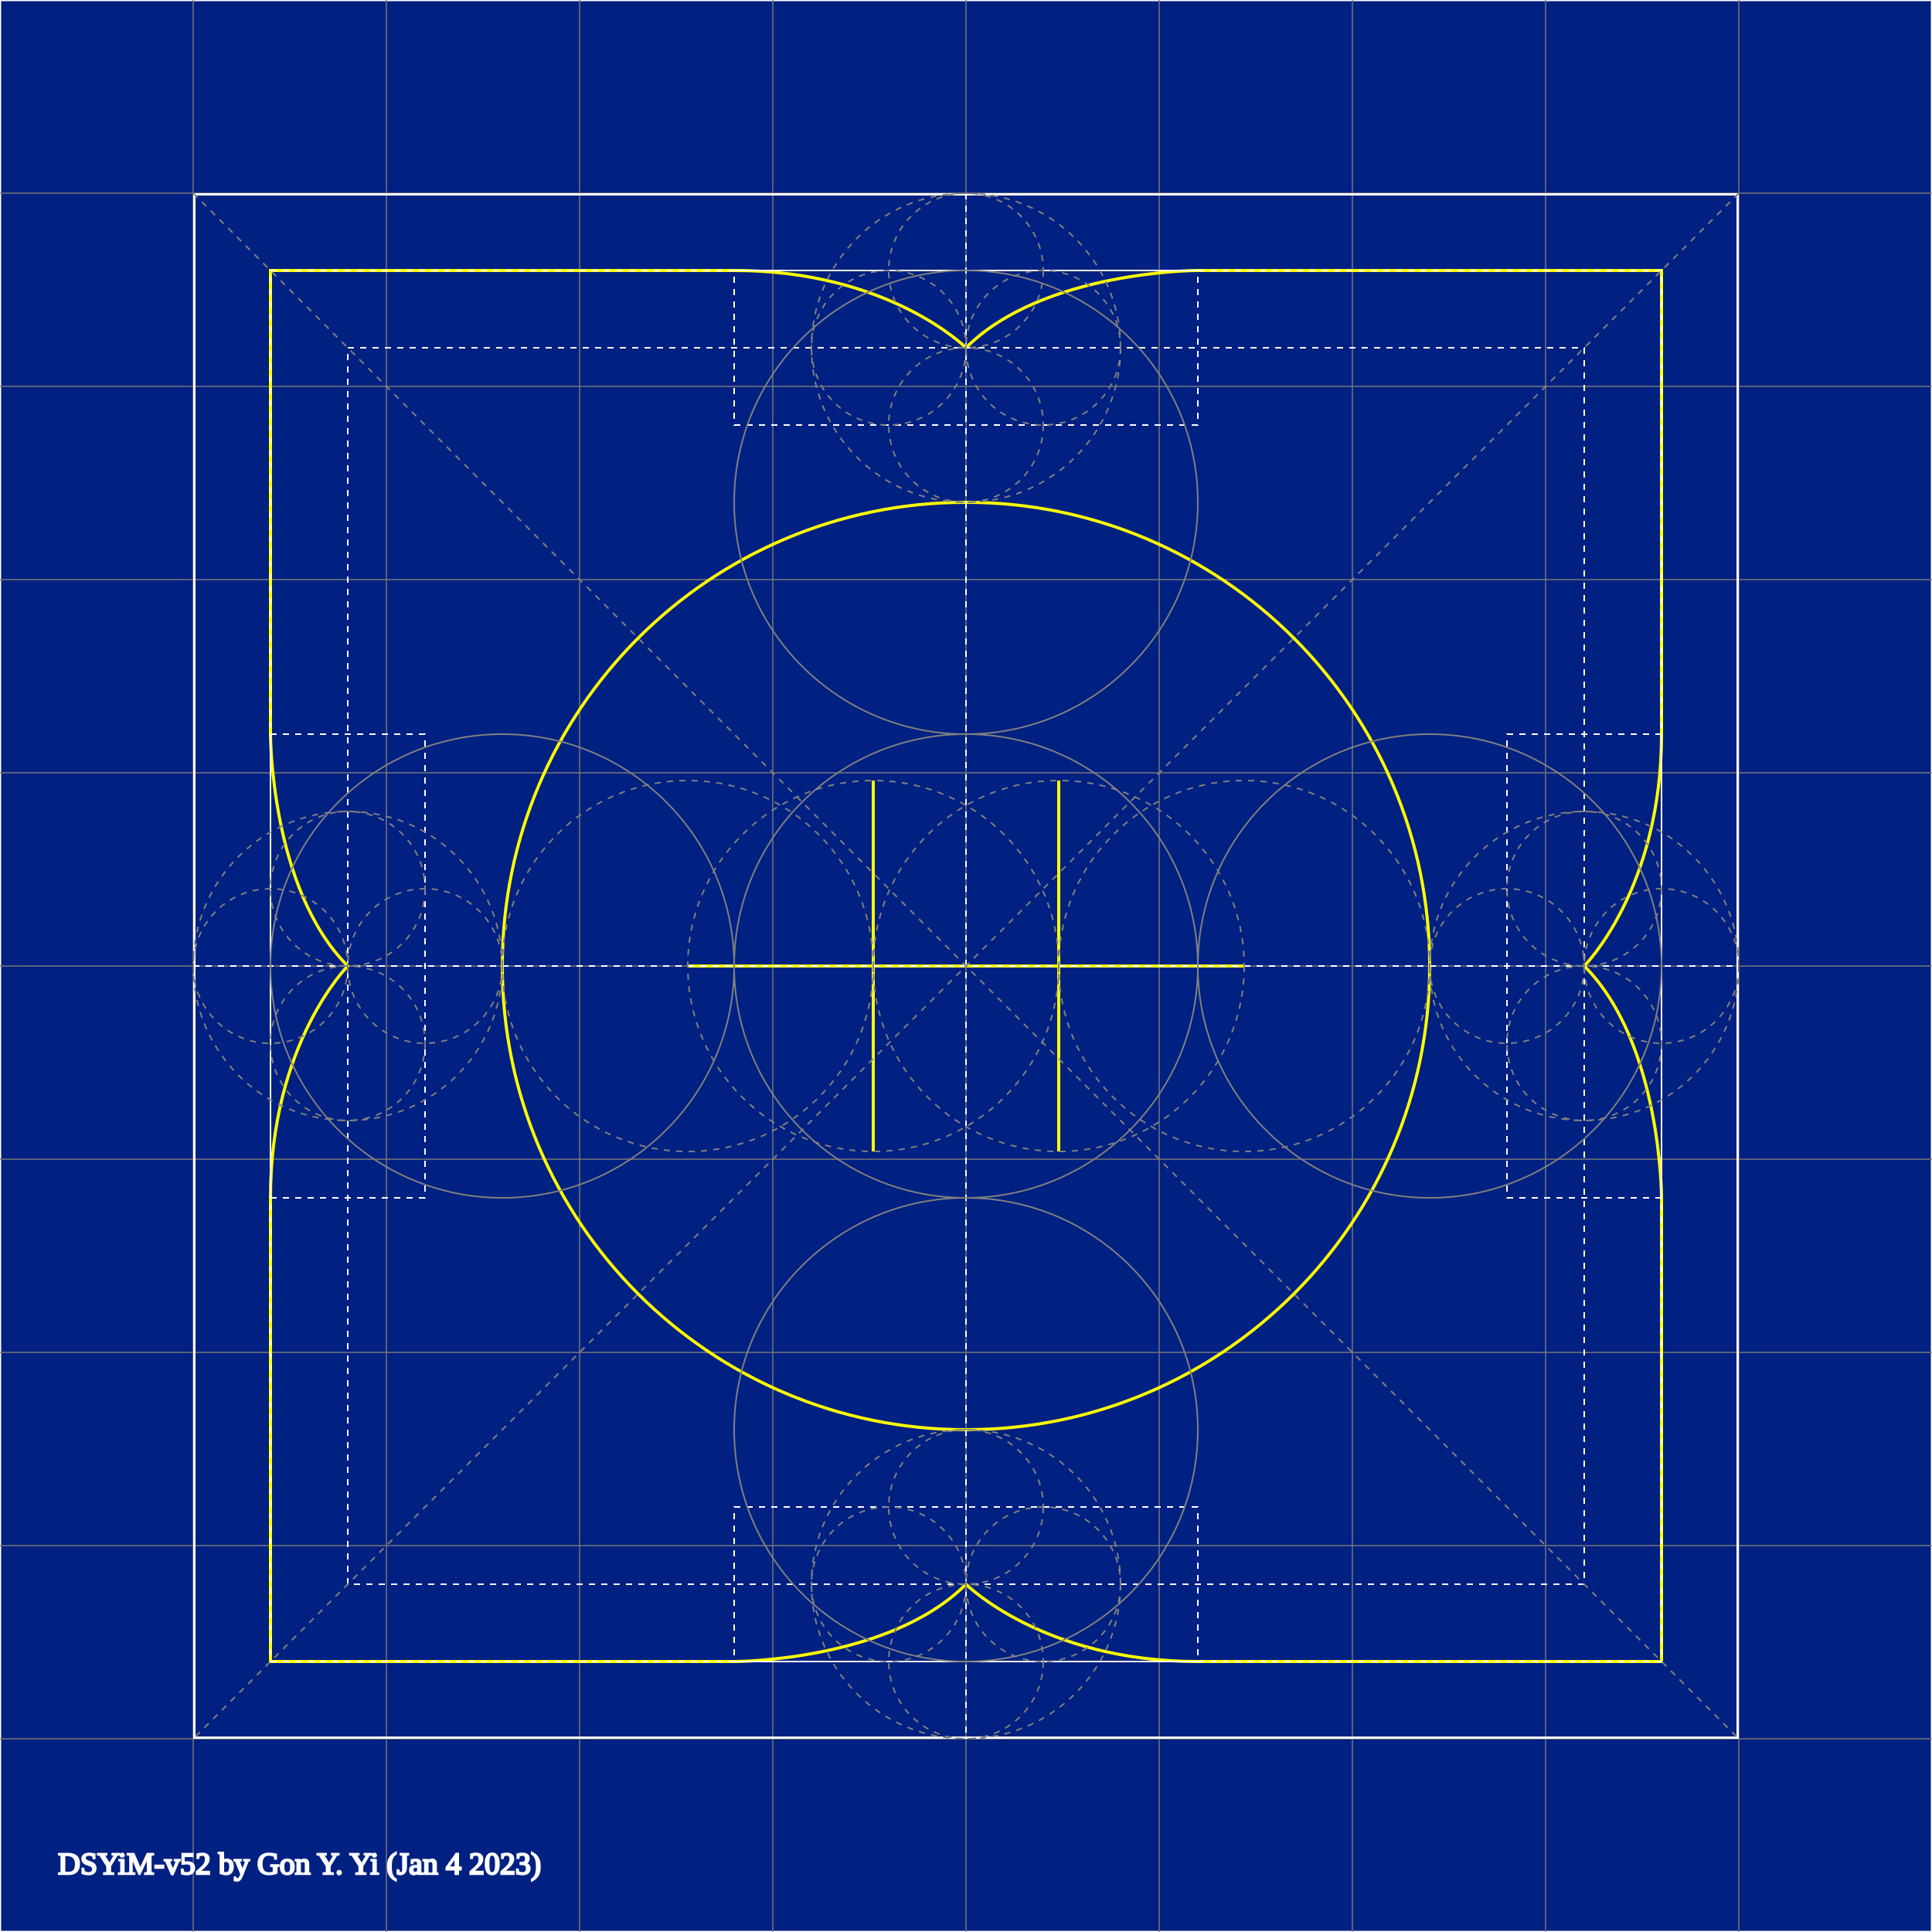
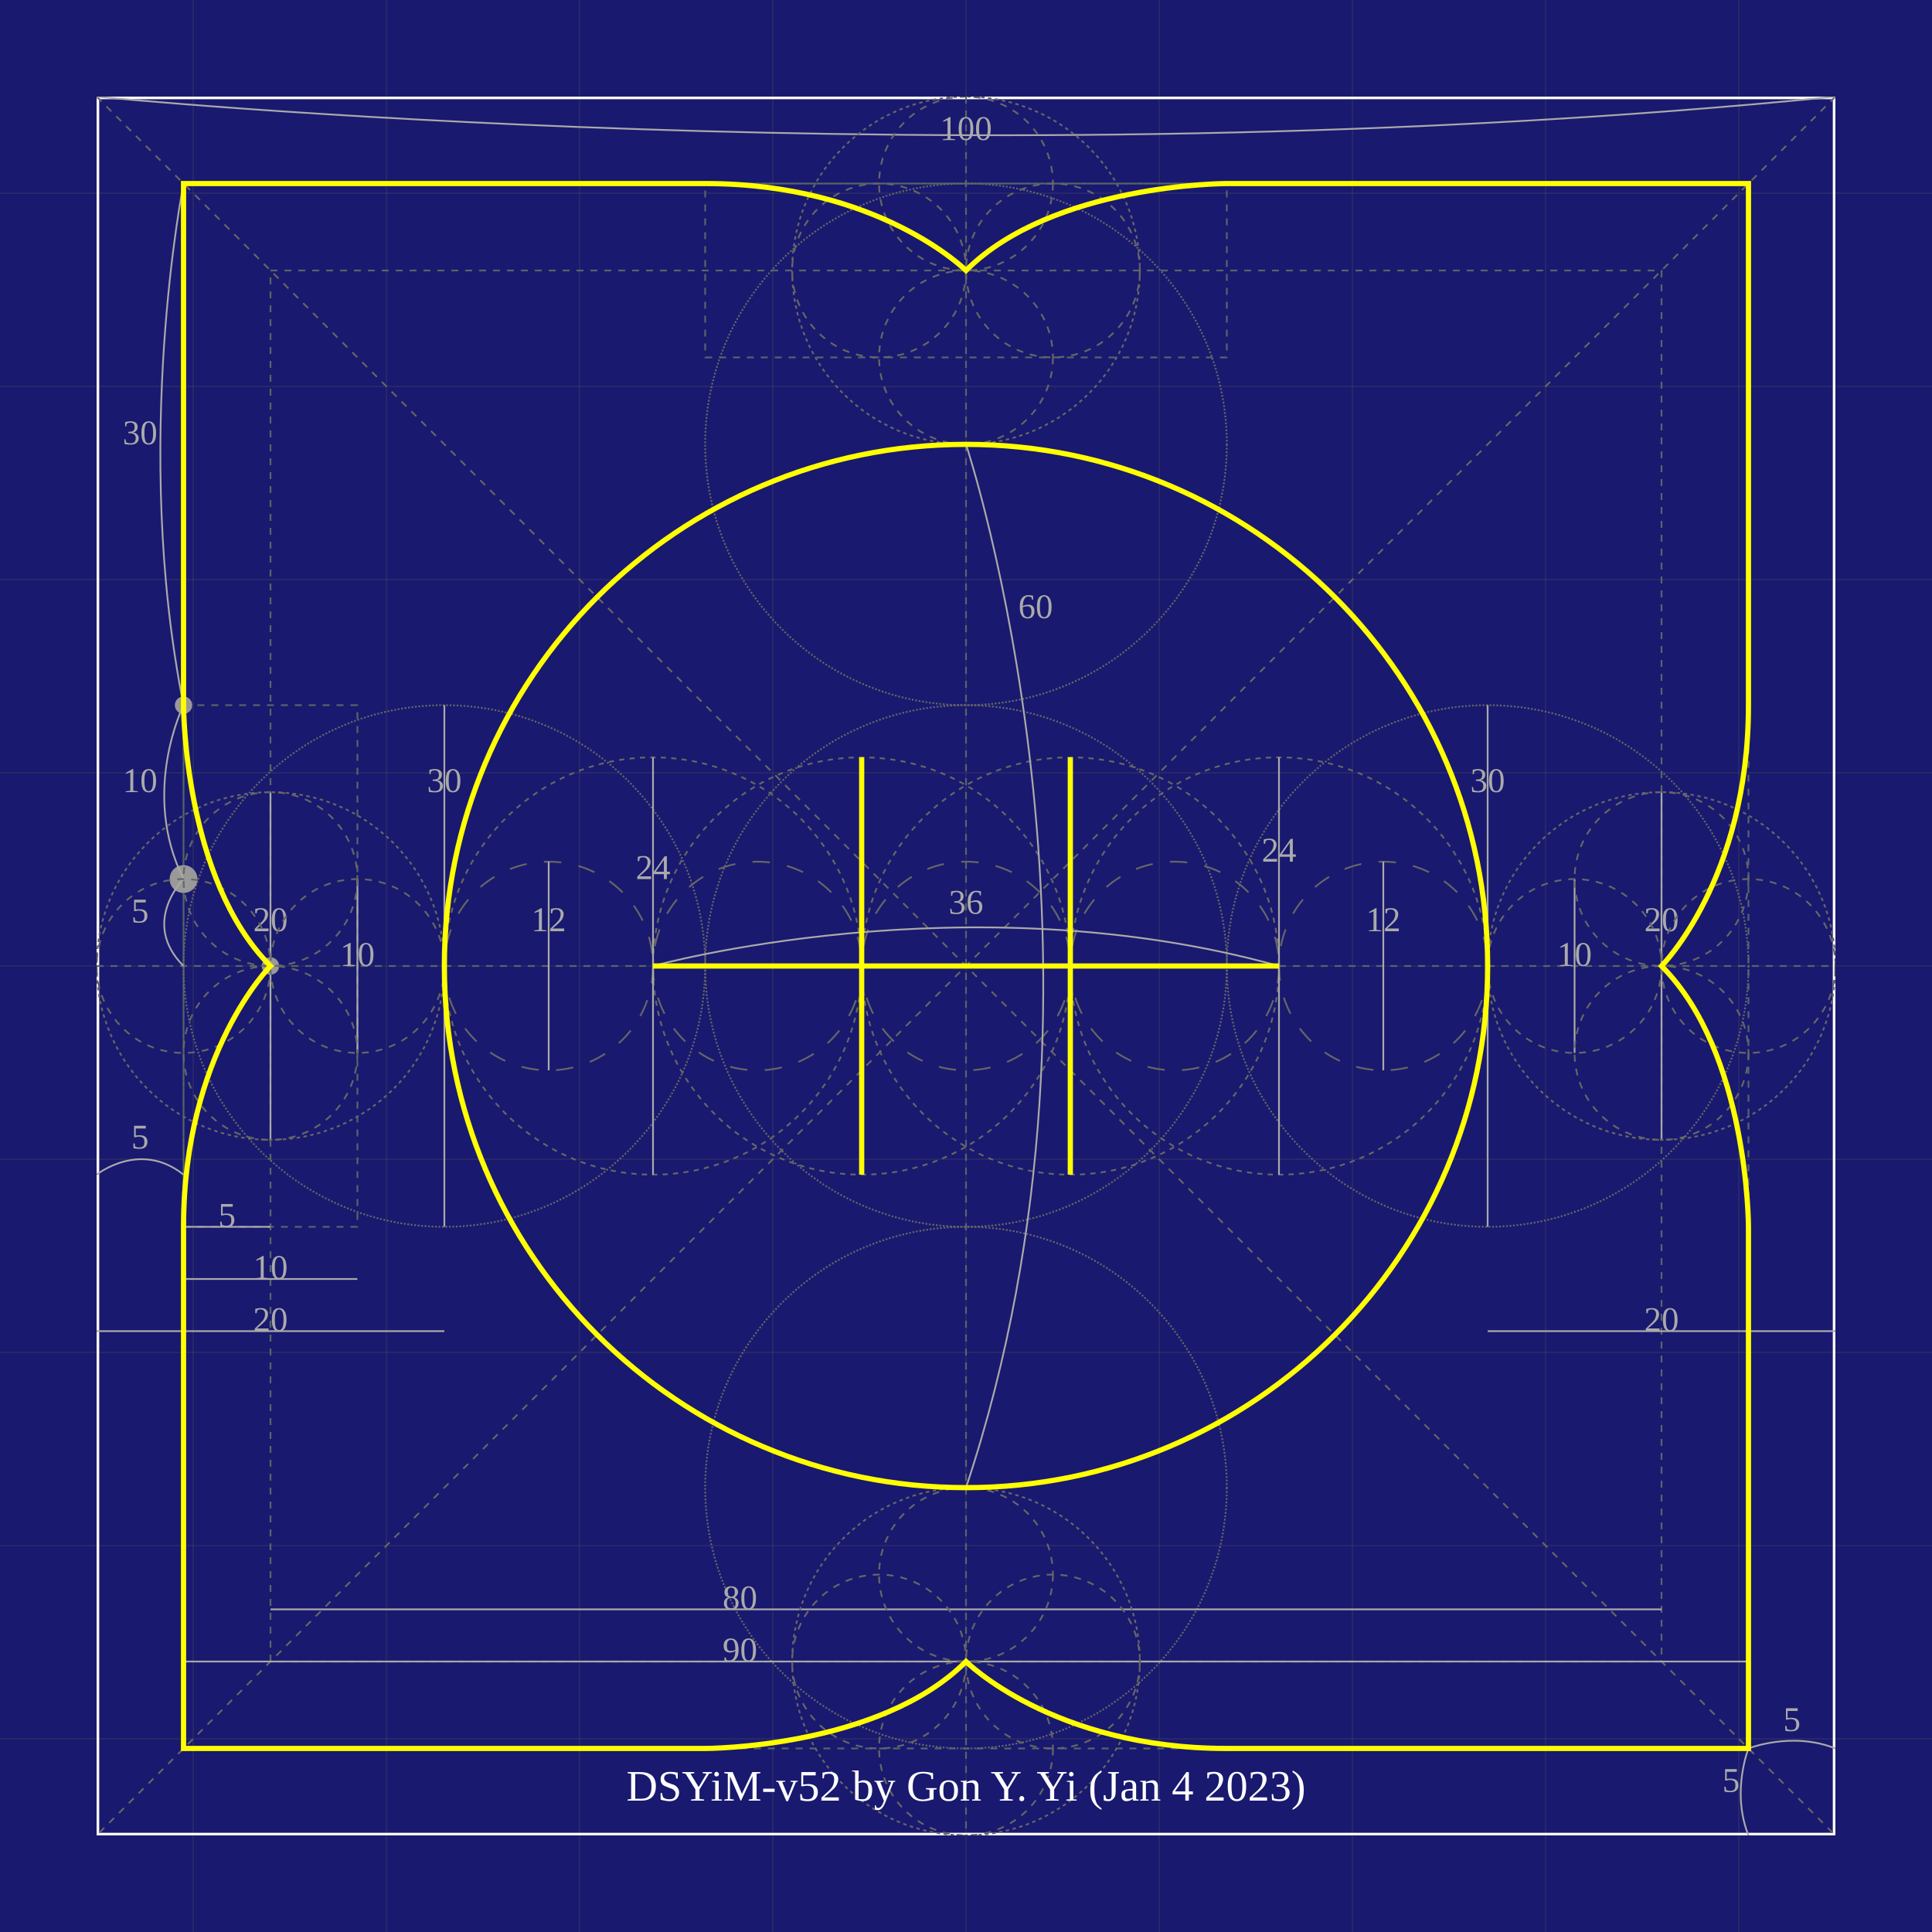
- <svg xmlns="http://www.w3.org/2000/svg" version="1.1" width="500" height="500" viewBox="0 0 500 500" stroke="#FFF" stroke-width=".5" fill="#002082" id="blueprint">
-   <rect x="0" y="0" width="500" height="500" stroke-width=".6" />
-   <g stroke-width=".3" stroke="#777">
-     <path id="line" d="M0,50H500 M0,100H500 M0,150H500 M0,200H500 M0,250H500 M0,300H500 M0,350H500 M0,400H500 M0,450H500" />
-     <use href="#line" x="0" y="0" transform="rotate(90 250 250)" />
-   </g>
-   <svg id="DSYiM" version="1.1" x="50" y="50" height="400" width="400" fill="transparent" stroke="yellow" stroke-width=".2" viewBox="0 0 100 100">
-     <g id="dsyim">
-       <path id="map-v51" d="M5,5 V35 C5,35 05,45 10,50 C10,50 05,55 5,65 V95 H35 C35,95 45,95 50,90 C50,90 55,95 65,95 H95 V65 C95,65 95,55 90,50 C90,50 95,45 95,35 V5 H65 C65,5 55,5 50,10 C50,10 45,5 35,5 H5Z" />
-       <circle id="shield" cx="50" cy="50" r="30" />
-       <path id="yi" d="M32,50H68 M44,38V62 M56,38V62" />
+ <svg xmlns="http://www.w3.org/2000/svg" version="1.1" width="500" height="500" viewBox="0 0 500 500" id="blueprint">
+   <svg>
+     <rect x="0" y="0" fill="#191970" width="500" height="500" />
+     <g stroke-width=".1" stroke="#555">
+       <path id="line" d="M0,50H500 M0,100H500 M0,150H500 M0,200H500 M0,250H500 M0,300H500 M0,350H500 M0,400H500 M0,450H500" />
+       <use href="#line" x="0" y="0" transform="rotate(90 250 250)" />
    </g>
-     <g id="control" stroke="gray" stroke-dasharray=".4" stroke-width=".1">
-       <refs>
-         <g id="circly" x="0" y="0" width="15">
-           <circle cx="5" cy="5" r="10" />
-           <circle cx="5" cy="0" r="5" />
-           <circle cx="5" cy="10" r="5" />
-           <circle cx="0" cy="5" r="5" />
-           <circle cx="10" cy="5" r="5" />
+   </svg>
+   <svg id="DSYiM" version="1.1" x="25" y="25" height="450" width="450" fill="transparent" stroke="yellow" stroke-width=".3" viewBox="0 0 100 100">
+     <style>
+ 				text { font-size: 2px; fill:white; stroke-width:0;}
+ 				.big { font-size: 2.5px; text-anchor: middle;}
+ 				.sz { fill:#aaa; text-anchor:middle;}
+ 		</style>
+     <refs>
+       <g id="circly" x="0" y="0" width="15" stroke-dasharray=".4">
+         <circle cx="5" cy="5" r="10" stroke-dasharray=".2" />
+         <circle cx="5" cy="0" r="5" />
+         <circle cx="5" cy="10" r="5" />
+         <circle cx="0" cy="5" r="5" />
+         <circle cx="10" cy="5" r="5" />
+       </g>
+     </refs>
+     <g id="control" stroke="#666" stroke-dasharray=".4" stroke-width=".1">
+       <g id="map" stroke="#566">
+         <path d="M0,0   H100  V100 H0  V0" stroke="#fff" stroke-width=".3" stroke-dasharray="0" />
+         <path d="M5,5   H95   V95  H5  V5" />
+         <path d="M10,10 H90   V90 H10 V10" />
+         <g id="cross">
+           <path d="M0 ,50 H100" />
+           <path d="M50,0  V100" />
        </g>
-       </refs>
-       <g id="map" stroke="#fff">
-         <path d="M0,0   H100  V100 H0  V0" stroke="#fff" stroke-width=".3" stroke-dasharray="0" />   Outer limit
- 				<path d="M5,5   H95   V95  H5  V5" />   Inter
- 				<path d="M10,10 H90   V90 H10 V10" />  Inter limit
- 
- 				<g id="cross">
-           <path d="M0 ,50 H100" />  Inter limit
- 					<path d="M50,0  V100" />  Inter limit
- 				</g>
        <g id="boxes">
          <rect x="5" y="35" width="10" height="30" />
-           <rect x="85" y="35" width="10" height="30" />
-           <rect x="35" y="85" width="30" height="10" />
          <rect x="35" y="5" width="30" height="10" />
        </g>
      </g>
-       <g id="centerCircle">
+       <g id="centerCircle" stroke-dasharray=".3">
        <circle cx="32" cy="50" r="12" />
        <circle cx="44" cy="50" r="12" />
        <circle cx="56" cy="50" r="12" />
        <circle cx="68" cy="50" r="12" />
      </g>
      <g id="diagonalCross">
        <line x1="0" y1="0" x2="100" y2="100" />
        <line x1="100" y1="0" x2="0" y2="100" />
      </g>
-       <g id="sizeOfCircle" stroke-dasharray="0">
+       <g id="sizeOfCircle" stroke-dasharray=".1">
        <circle cx="20" cy="50" r="15" />
        <circle cx="50" cy="50" r="15" />
        <circle cx="80" cy="50" r="15" />
        <circle cx="50" cy="20" r="15" />
        <circle cx="50" cy="80" r="15" />
      </g>
+       <g id="centerFiveCircle" stroke-dasharray="1">
+         <circle cx="26" cy="50" r="6" />
+         <circle cx="38" cy="50" r="6" />
+         <circle cx="50" cy="50" r="6" />
+         <circle cx="62" cy="50" r="6" />
+         <circle cx="74" cy="50" r="6" />
+       </g>
+       <g id="curveCenterWeight" fill="transparent" stroke="#aaa" stroke-dasharray="0">
+         <g fill="#999" stroke-width="0">
+           <circle cx="5" cy="35" r=".5" />
+           <circle cx="5" cy="45" r=".8" />
+           <circle cx="10" cy="50" r=".5" />
+         </g>
+         <path d="M5,5 C5,5 2,20 5,35" />
+         <text x="2.5" y="20" class="sz">30</text>
+         <path d="M5,35 C5,35 2.5,40 5,45" />
+         <text x="2.5" y="40" class="sz">10</text>
+         <path d="M5,45 C5,45 2.5,47.5 5,50" />
+         <text x="2.5" y="47.5" class="sz">5</text>
+         <path d="M0,62 C0,62 2.5,60 5,62" />
+         <text x="2.5" y="60.5" class="sz">5</text>
+         <path d="M5,65 H10" fill="transparent" />
+         <text x="7.5" y="65" class="sz">5</text>
+         <path d="M5,68 H15" fill="transparent" />
+         <text x="10" y="68" class="sz">10</text>
+         <path d="M0,71 H20" fill="transparent" />
+         <text x="10" y="71" class="sz">20</text>
+         <path d="M80,71 H100" fill="transparent" />
+         <text x="90" y="71" class="sz">20</text>
+         <path d="M68,38 V62" fill="transparent" />
+         <text x="68" y="44" class="sz">24</text>
+         <path d="M74,44 V56" fill="transparent" />
+         <text x="74" y="48" class="sz">12</text>
+         <path d="M80,35 V65" fill="transparent" />
+         <text x="80" y="40" class="sz">30</text>
+         <path d="M85,45 V55" fill="transparent" />
+         <text x="85" y="50" class="sz">10</text>
+         <path d="M90,40 V60" fill="transparent" />
+         <text x="90" y="48" class="sz">20</text>
+       </g>
+       <g fill="transparent" stroke="#aaa" stroke-dasharray="0">
+         <path d="M10,40 V60" fill="transparent" />
+         <text x="10" y="48" class="sz">20</text>
+         <path d="M15,45 V55" fill="transparent" />
+         <text x="15" y="50" class="sz">10</text>
+         <path d="M20,35 V65" fill="transparent" />
+         <text x="20" y="40" class="sz">30</text>
+         <path d="M26,44 V56" />
+         <text x="26" y="48" class="sz">12</text>
+         <path d="M32,38 V62" />
+         <text x="32" y="45" class="sz">24</text>
+         <path d="M50,20 C50,20 60,50 50,80" />
+         <text x="54" y="30" class="sz">60</text>
+         <path d="M32,50 C32,50 50,45 68,50" />
+         <text x="50" y="47" class="sz">36</text>
+         <path d="M10,87 H90" />
+         <text x="37" y="87" class="sz">80</text>
+         <path d="M5,90 H95" />
+         <text x="37" y="90" class="sz">90</text>
+         <path d="M0,0 C0,0 50,5 100,0" />
+         <text x="50" y="2.5" class="sz">100</text>
+         <path d="M95,95 C95,95 94,97.5 95,100" />
+         <text x="94" y="97.5" class="sz">5</text>
+         <path d="M95,95 C95,95 97.5,94 100,95" />
+         <text x="97.5" y="94" class="sz">5</text>
+       </g>
      <use href="#circly" x="45" y="5" />
+       <use href="#circly" x="5" y="45" />
      <use href="#circly" x="45" y="85" />
      <use href="#circly" x="85" y="45" />
-       <use href="#circly" x="5" y="45" />
+     </g>
+     <g>
+       <text x="50" y="98" class="big">DSYiM-v52 by Gon Y. Yi (Jan 4 2023)</text>
    </g>
  </svg>
-   <style>text{font-size: 8px;}</style>
-   <g fill="white" stroke="white">
-     <text x="15" y="485">DSYiM-v52 by Gon Y. Yi (Jan 4 2023)</text>
-   </g>
+   <svg id="DSYiM" version="1.1" x="25" y="25" height="450" width="450" fill="transparent" stroke="yellow" stroke-width=".3" viewBox="0 0 100 100">
+     <g id="dsyim">
+       <path id="map-v51" d="M5,5 V35 C5,35 05,45 10,50 C10,50 05,55 5,65 V95 H35 C35,95 45,95 50,90 C50,90 55,95 65,95 H95 V65 C95,65 95,55 90,50 C90,50 95,45 95,35 V5 H65 C65,5 55,5 50,10 C50,10 45,5 35,5 H5Z" />
+       <circle id="shield" cx="50" cy="50" r="30" />
+       <path id="yi" d="M32,50H68 M44,38V62 M56,38V62" />
+     </g>
+   </svg>
</svg>
